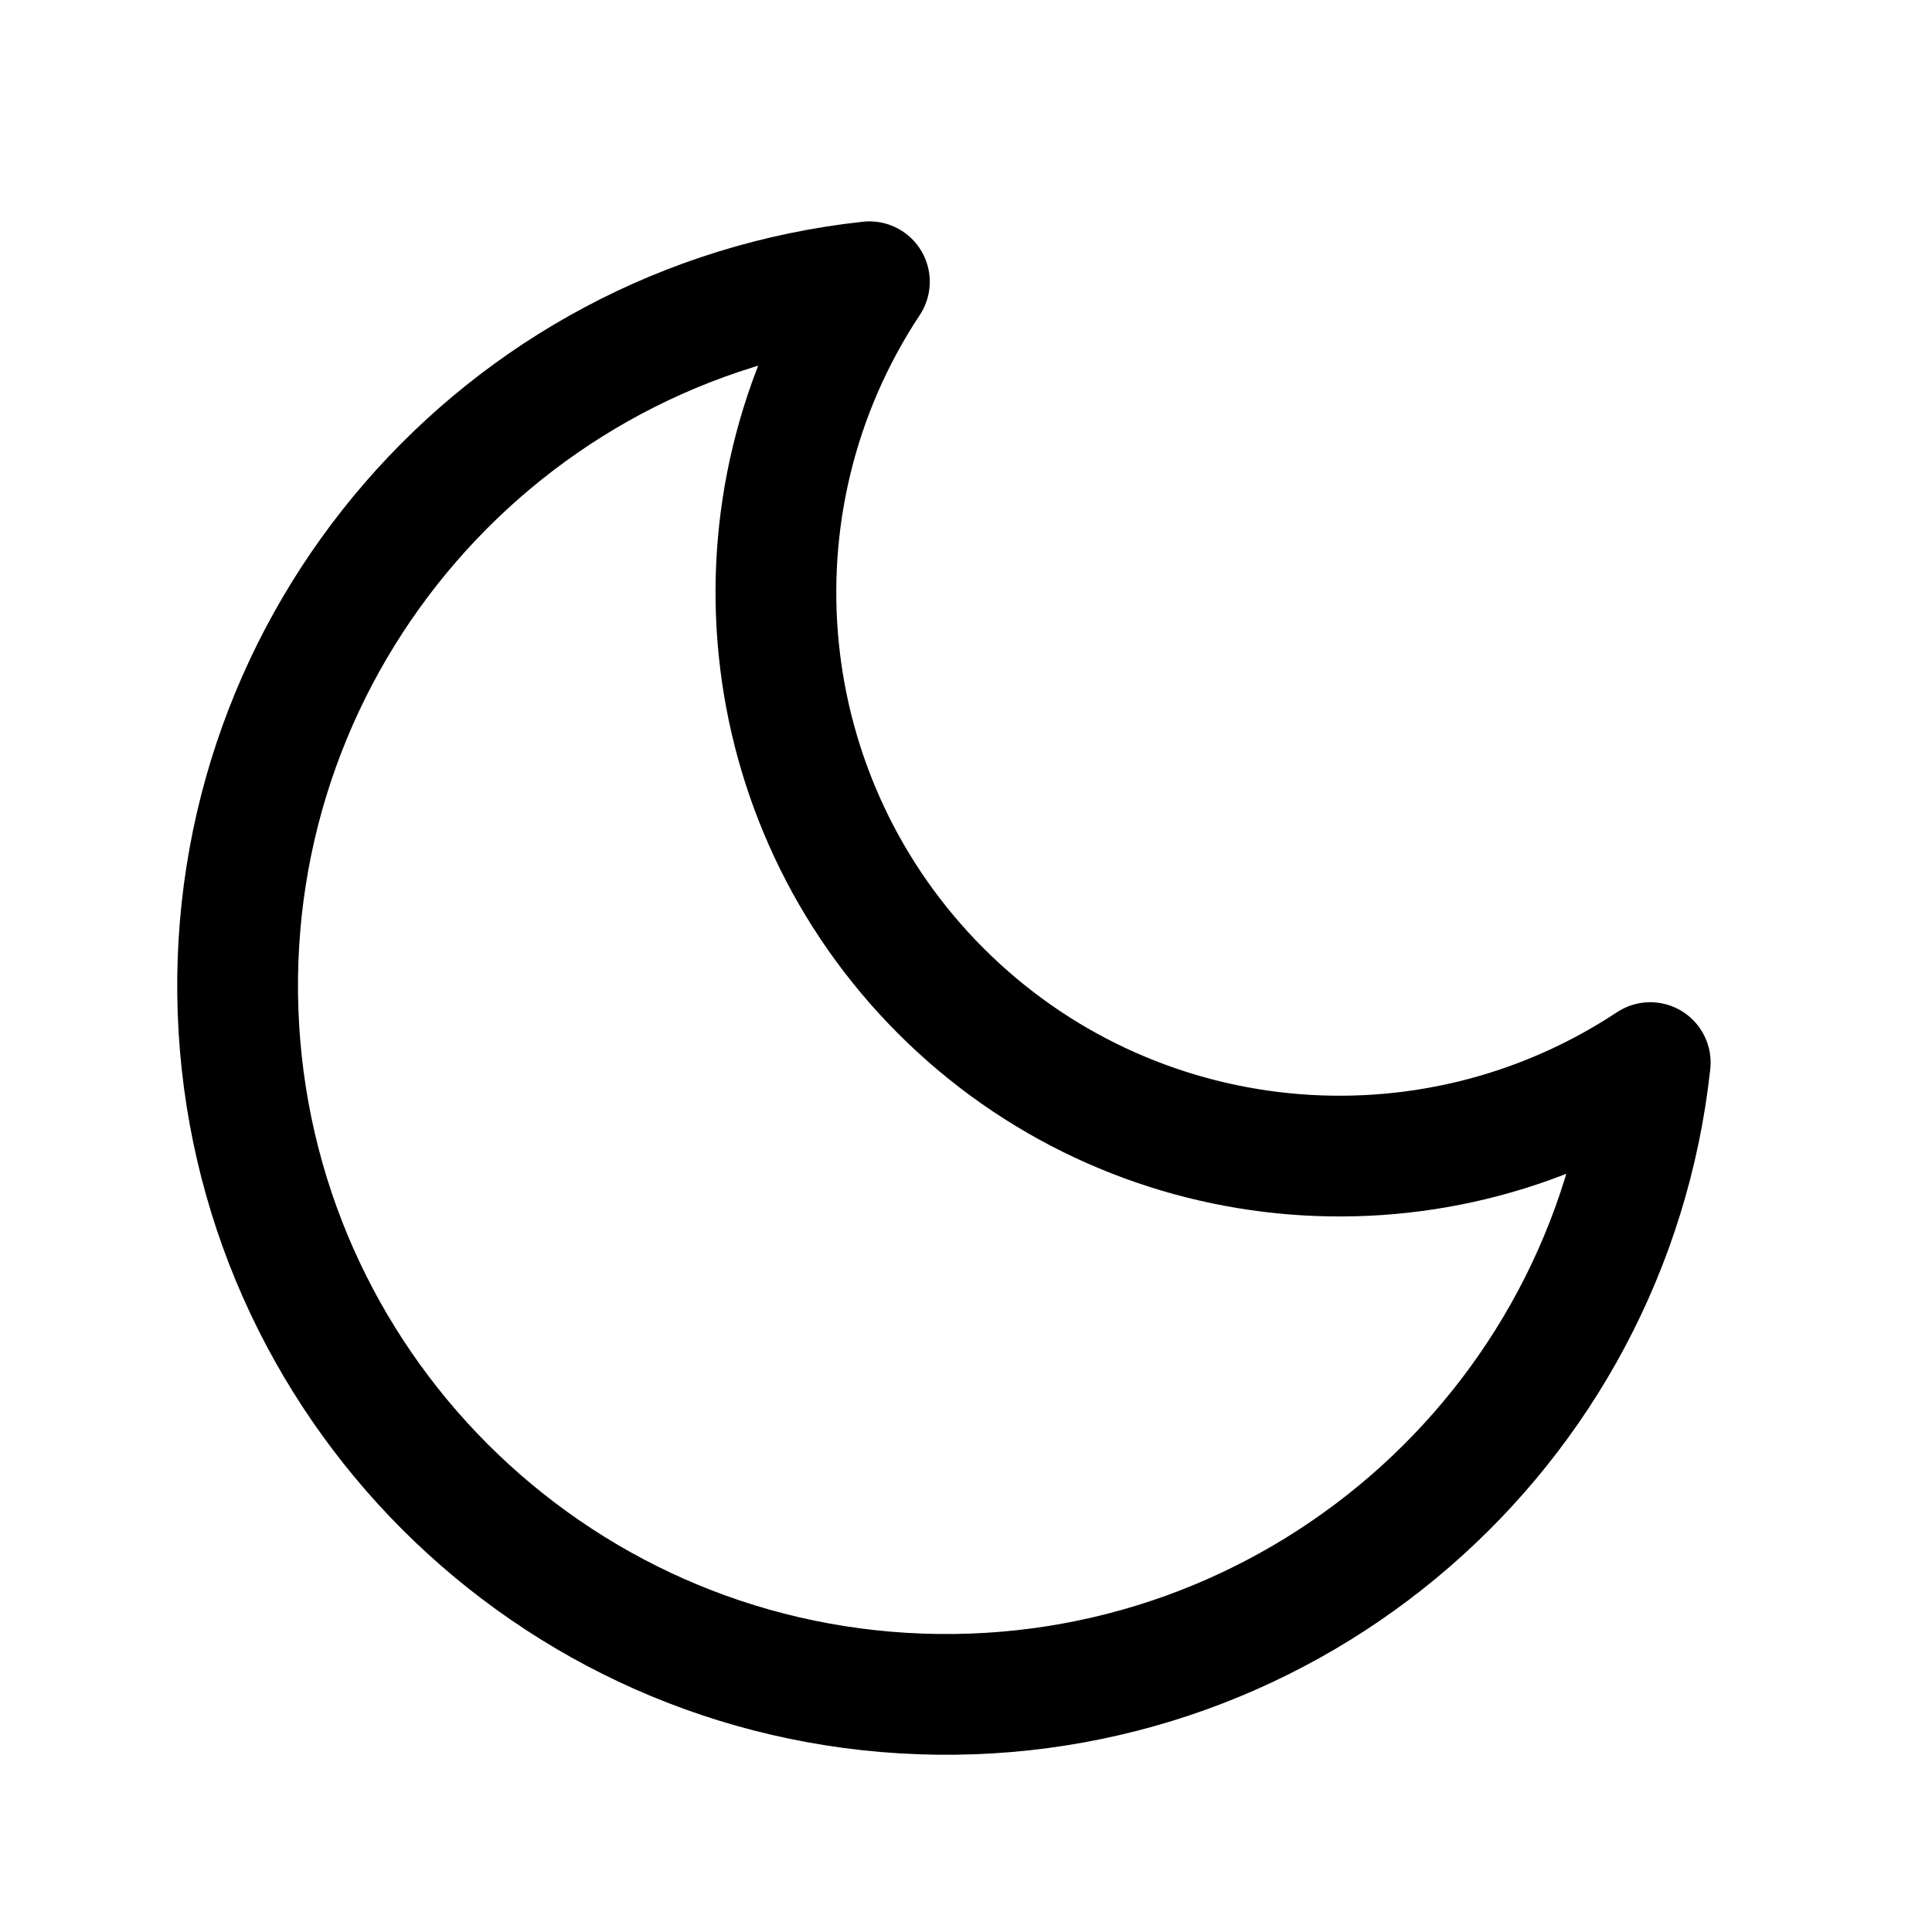
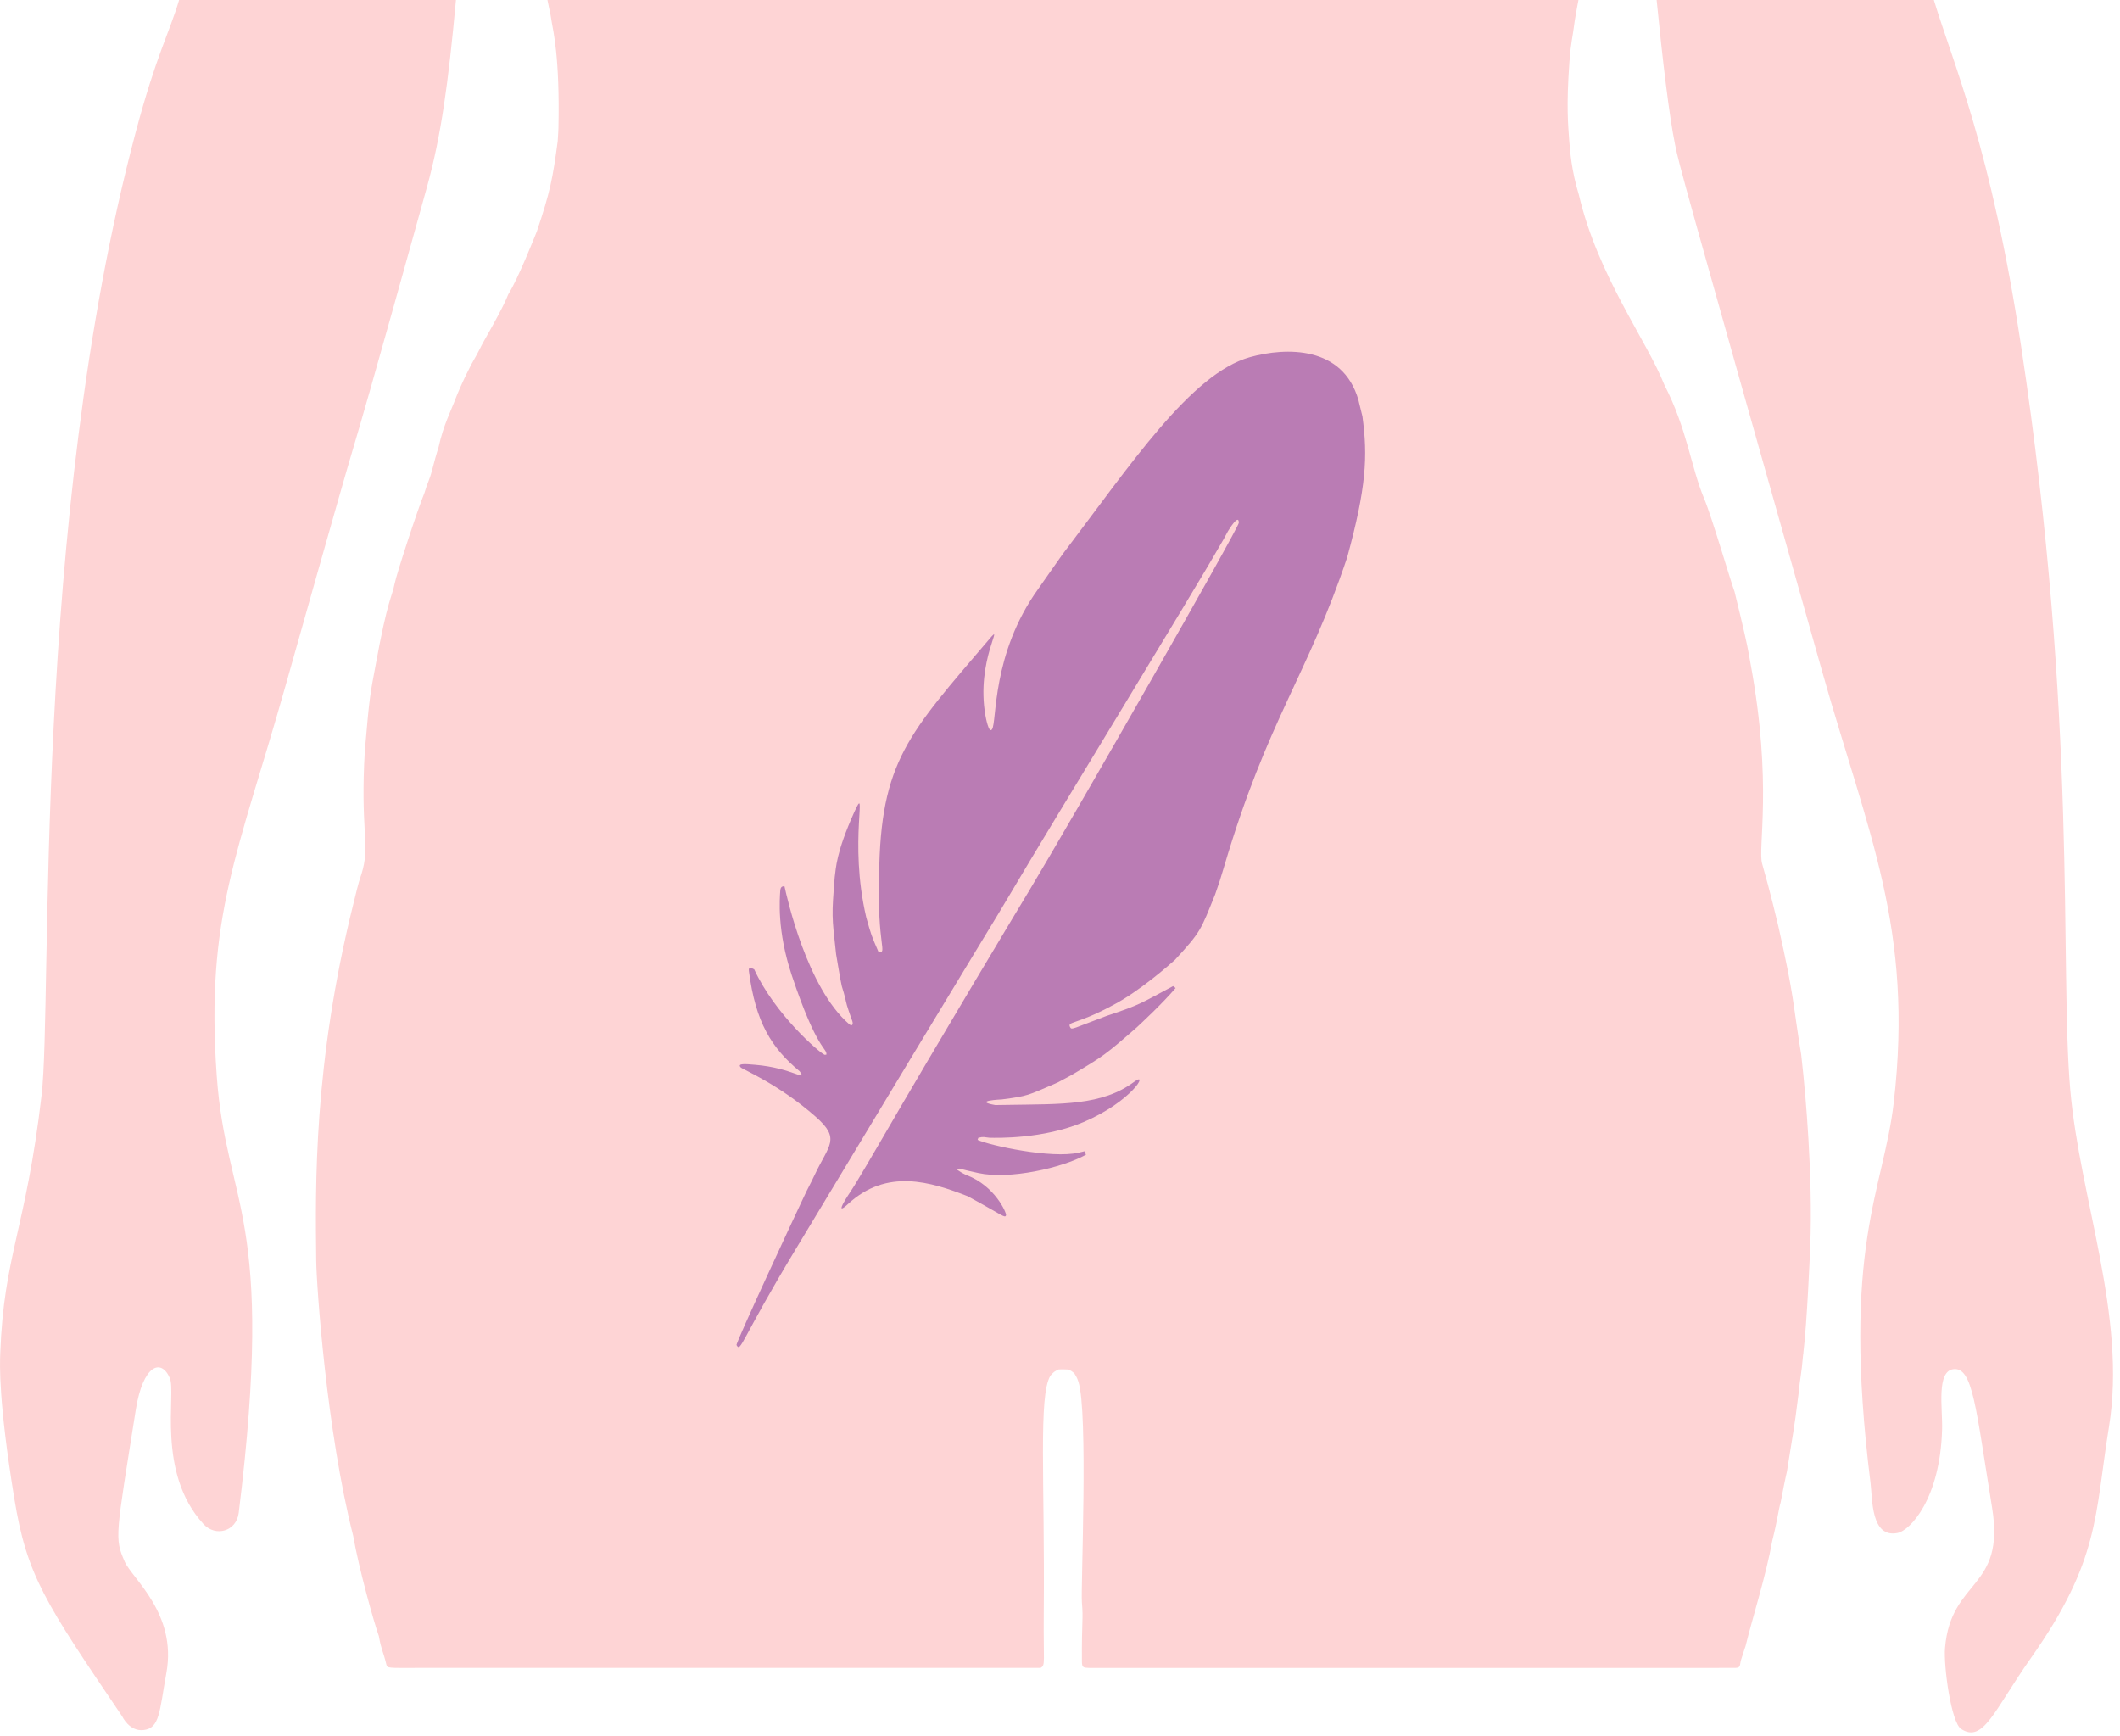
- <svg xmlns="http://www.w3.org/2000/svg" viewBox="0 0 24 24" width="24" height="24" fill="none" stroke="currentColor" stroke-width="1.5" stroke-linecap="round" stroke-linejoin="round">
-   <path d="M20.5 13.2A8.8 8.8 0 1 1 10.8 3.5A7 7 0 0 0 20.5 13.2Z" />
+ <svg xmlns="http://www.w3.org/2000/svg" width="100%" height="100%" viewBox="0 0 237 194" version="1.1" xml:space="preserve" style="fill-rule:evenodd;clip-rule:evenodd;stroke-linejoin:round;stroke-miterlimit:2;">
+   <g id="menopause">
+     <path d="M176.462,0c-0.116,0.548 -0.209,1.109 -0.403,2.22c-0.297,2.312 -0.42,2.286 -0.603,4.612c-0.378,5.19 -0.14,7.194 -0.026,8.908c0.099,1.151 0.228,3.239 1.077,6.043c2.154,9.134 7.577,16.241 9.56,21.245c2.556,4.967 2.959,9.175 4.449,12.72c0.876,2.083 2.997,9.378 3.39,10.378c0.073,0.255 1.212,4.975 1.414,6.029c0.193,1.005 0.198,0.993 0.371,1.998c2.504,13.516 0.79,20.621 1.302,22.396c0.888,3.076 1.672,6.396 1.805,6.956c1.848,8.209 1.561,8.251 2.56,14.374c0.115,1.148 0.115,1.135 0.243,2.271c0.152,1.537 1.102,11.114 0.763,19.292c-0.039,0.943 -0.346,8.348 -0.766,11.822c0.041,0.052 0.015,0.088 -0.015,0.122l-0.019,0.149c-0.182,2.164 -0.29,2.137 -0.503,4.289c-0.538,4.347 -0.618,4.322 -1.29,8.646c-0.043,0.276 -0.101,0.263 -0.695,3.419c-0.289,1.031 -0.316,1.792 -0.955,4.362c-0.689,3.865 -2.183,8.502 -2.987,11.773c-0.029,0.12 -0.059,0.108 -0.482,1.468c-0.2,0.644 0.004,0.935 -0.662,0.951c-0.383,0.009 -72.176,0.004 -72.196,0.003c-0.665,-0.021 -0.839,-0.026 -0.844,-0.695c-0.031,-4.683 0.169,-4.676 -0.001,-6.616c-0.141,-1.614 0.732,-21.309 -0.401,-24.705c-0.165,-0.495 -0.199,-0.47 -0.449,-0.92c-0.298,-0.252 -0.298,-0.238 -0.638,-0.419c-0.549,-0.023 -0.541,-0.026 -1.097,-0.016c-0.544,0.259 -0.541,0.262 -0.94,0.709c-1.352,2.218 -0.608,11.811 -0.74,26.503c-0.051,5.633 0.221,5.825 -0.355,6.155c-0.002,0.001 -69.729,0.001 -69.895,0.001c-2.985,0.003 -3.138,0.047 -3.237,-0.364c-0.388,-1.611 -0.556,-1.561 -0.844,-3.189c-0.562,-1.576 -2.237,-7.555 -2.873,-11.222c-2.978,-11.719 -4.1,-27.961 -4.131,-30.787c-0.089,-8.212 -0.336,-21.917 4.188,-39.98c0.27,-1.155 0.535,-2.115 0.585,-2.298c0.331,-1.054 0.339,-1.044 0.449,-1.474c0.727,-2.843 -0.285,-4.682 0.214,-13.194c0.54,-6.365 0.611,-6.354 1.196,-9.528c1.367,-7.523 1.832,-7.608 2.139,-9.178c0.204,-1.044 2.567,-8.295 3.329,-10.124c0.381,-1.312 0.516,-1.259 0.86,-2.572c0.616,-2.356 0.675,-2.338 0.72,-2.544c0.544,-2.494 1.392,-4.062 1.926,-5.496c0.12,-0.307 0.659,-1.684 1.727,-3.746c1.012,-1.758 0.974,-1.845 1.418,-2.624c2.744,-4.817 2.532,-4.928 2.788,-5.337c1.042,-1.666 2.908,-6.372 3.133,-6.938c1.488,-4.417 1.775,-5.924 2.326,-10.078c0.071,-1.03 0.078,-1.337 0.081,-1.454c0.18,-7.946 -0.636,-11.093 -0.741,-11.791l-0.138,-0.835c-0.169,-0.791 -0.272,-1.288 -0.351,-1.69l115.265,0Z" style="fill:#fed4d5;" />
+     <path d="M216.189,0c2.153,7.098 6.393,16.525 9.754,38.686c6.393,42.154 4.291,69.369 5.501,83.173c1.062,12.126 6.328,25.264 4.325,37.625c-1.612,9.947 -1.002,14.89 -8.734,25.865c-4.107,5.83 -5.308,9.552 -7.804,7.913c-1.104,-0.725 -1.967,-7.021 -1.791,-9.071c0.67,-7.775 6.754,-6.457 5.263,-15.638c-1.831,-11.281 -2.158,-15.715 -4.294,-15.506c-1.958,0.191 -1.235,4.367 -1.297,6.706c-0.208,7.82 -3.593,11.334 -4.985,11.609c-2.984,0.59 -2.794,-3.813 -3.014,-5.575c-3.301,-26.434 1.447,-32.603 2.596,-42.558c2.241,-19.418 -2.878,-30.032 -7.973,-48.058c-15.999,-56.608 -15.982,-56.601 -16.476,-59.003c-0.66,-3.208 -1.395,-9.437 -2.062,-16.169l30.989,0Z" style="fill:#fed4d5;" />
+     <path d="M50.973,-0c-0.862,9.338 -1.652,15.167 -3.251,20.941c-0.657,2.372 -6.3,22.745 -8.369,29.606c-1.031,3.418 -6.833,23.986 -7.422,26.073c-5.298,18.777 -8.983,25.75 -7.701,43.65c1.052,14.677 6.594,15.363 2.456,48.85c-0.254,2.059 -2.585,2.716 -3.937,1.245c-5.297,-5.763 -3.032,-14.601 -3.763,-16.311c-0.963,-2.252 -3.007,-1.5 -3.806,3.541c-2.247,14.165 -2.399,14.316 -1.239,16.971c0.828,1.895 5.861,5.795 4.662,12.42c-0.79,4.368 -0.734,6.206 -2.565,6.406c-1.587,0.173 -2.362,-1.509 -2.388,-1.547c-8.647,-12.77 -10.644,-15.692 -12.058,-24.381c-1.762,-10.822 -1.613,-14.882 -1.565,-16.182c0.404,-11.03 2.856,-13.781 4.618,-28.83c1.257,-10.735 -1.13,-63.829 10.506,-107.6c2.322,-8.735 3.793,-11.207 4.872,-14.851l30.952,0Z" style="fill:#fed4d5;" />
+     <path d="M136.287,61.135c-2.784,4.911 -19.106,31.566 -23.277,38.664c-1.889,3.216 -1.966,3.166 -24.102,39.915c-6.168,10.24 -6.077,11.513 -6.571,10.643c-0.116,-0.205 6.934,-15.341 7.438,-16.375c0.629,-1.364 0.67,-1.316 1.302,-2.654c1.592,-3.375 2.933,-4.007 0.121,-6.488c-4.156,-3.667 -8.182,-5.294 -8.395,-5.528c-0.428,-0.472 0.58,-0.371 1.594,-0.287c4.227,0.347 5.894,1.991 4.996,0.723c-3.15,-2.612 -4.923,-5.453 -5.672,-11.193c-0.061,-0.464 0.177,-0.431 0.595,-0.195c2.299,4.999 7.254,9.297 7.871,9.549l0.195,-0.019c0.086,-0.767 -1.027,-0.363 -3.861,-8.845c-1.682,-5.035 -1.349,-8.623 -1.293,-9.493c0.038,-0.587 0.432,-0.452 0.472,-0.474c0.295,1.329 2.522,11.344 7.228,15.403c0.319,0.275 0.487,0.065 0.35,-0.349c-0.206,-0.619 -0.224,-0.58 -0.421,-1.2c-0.341,-0.996 -0.249,-1 -0.544,-2.009c-0.216,-0.675 -0.211,-0.658 -0.343,-1.349c-0.041,-0.233 -0.401,-2.271 -0.502,-2.919c-0.484,-4.307 -0.494,-4.3 -0.154,-8.604c0.145,-0.984 0.131,-2.713 2.191,-7.279c1.596,-3.537 -0.675,3.173 1.333,11.765c0.559,1.993 0.548,1.969 1.382,3.895c1.032,0.111 -0.181,-0.681 0.057,-8.609c0.158,-12.743 3.296,-15.785 12.312,-26.372c1.813,-2.129 -1.513,2.363 -0.426,8.528c0.024,0.135 0.367,2.079 0.733,1.555c0.581,-0.831 -0.082,-8.413 5.174,-15.71c0.05,-0.069 2.232,-3.197 2.692,-3.834c7.602,-9.994 14.36,-20.23 20.98,-22.069c4.042,-1.123 10.364,-1.271 12.116,4.779c0.042,0.147 0.024,0.149 0.454,1.853c0.604,4.496 0.433,7.923 -1.709,15.757c-4.414,13.197 -8.905,18.108 -13.772,34.61c-0.461,1.561 -0.467,1.538 -0.989,3.061c-1.632,4.028 -1.544,4.11 -4.498,7.323c-0.518,0.461 -3.992,3.549 -7.006,5.097c-4.11,2.217 -5.094,1.733 -4.687,2.451c0.168,0.297 0.271,0.121 4.062,-1.293c3.878,-1.287 3.813,-1.411 7.427,-3.328l0.282,0.216c-1.482,1.752 -3.93,4.011 -4.309,4.367c-3.505,3.066 -3.769,3.259 -7.367,5.384l-1.443,0.772l-0.438,0.198c-2.929,1.249 -2.894,1.35 -5.856,1.728c-0.078,0.004 -3.368,0.159 -0.747,0.63l1.436,-0.021c5.973,-0.1 10.489,0.1 14.084,-2.571c1.734,-1.289 -0.233,2.196 -5.671,4.502c-4.468,1.895 -9.651,1.765 -10.502,1.743c-0.629,-0.06 -0.615,-0.146 -1.244,0.006l-0.078,0.234c1.343,0.616 8.251,2.141 11.323,1.423c0.655,-0.153 0.647,-0.17 0.678,-0.136c0.087,0.096 0.028,0.275 0.115,0.371c-2.67,1.476 -8.557,2.812 -12.034,2.049c-1.964,-0.431 -1.951,-0.478 -2.124,-0.5c-0.097,-0.012 -0.172,0.128 -0.268,0.116l0.518,0.334c0.307,0.151 0.274,0.17 0.592,0.292c3.162,1.215 4.466,4.248 4.38,4.479c-0.135,0.358 -0.291,0.038 -4.285,-2.13c-4.15,-1.623 -9.049,-3.139 -13.378,0.869c-1.784,1.652 0.264,-1.367 0.332,-1.467c0.611,-0.901 3.013,-5.038 3.27,-5.48c6.933,-11.941 15.297,-25.832 16.644,-28.068c4.955,-8.229 23.432,-40.562 23.438,-41.129c0.012,-1.112 -1.165,0.858 -1.229,0.966c-0.472,0.893 -0.464,0.868 -0.971,1.729Z" style="fill:#ba7cb4;" />
+   </g>
</svg>
